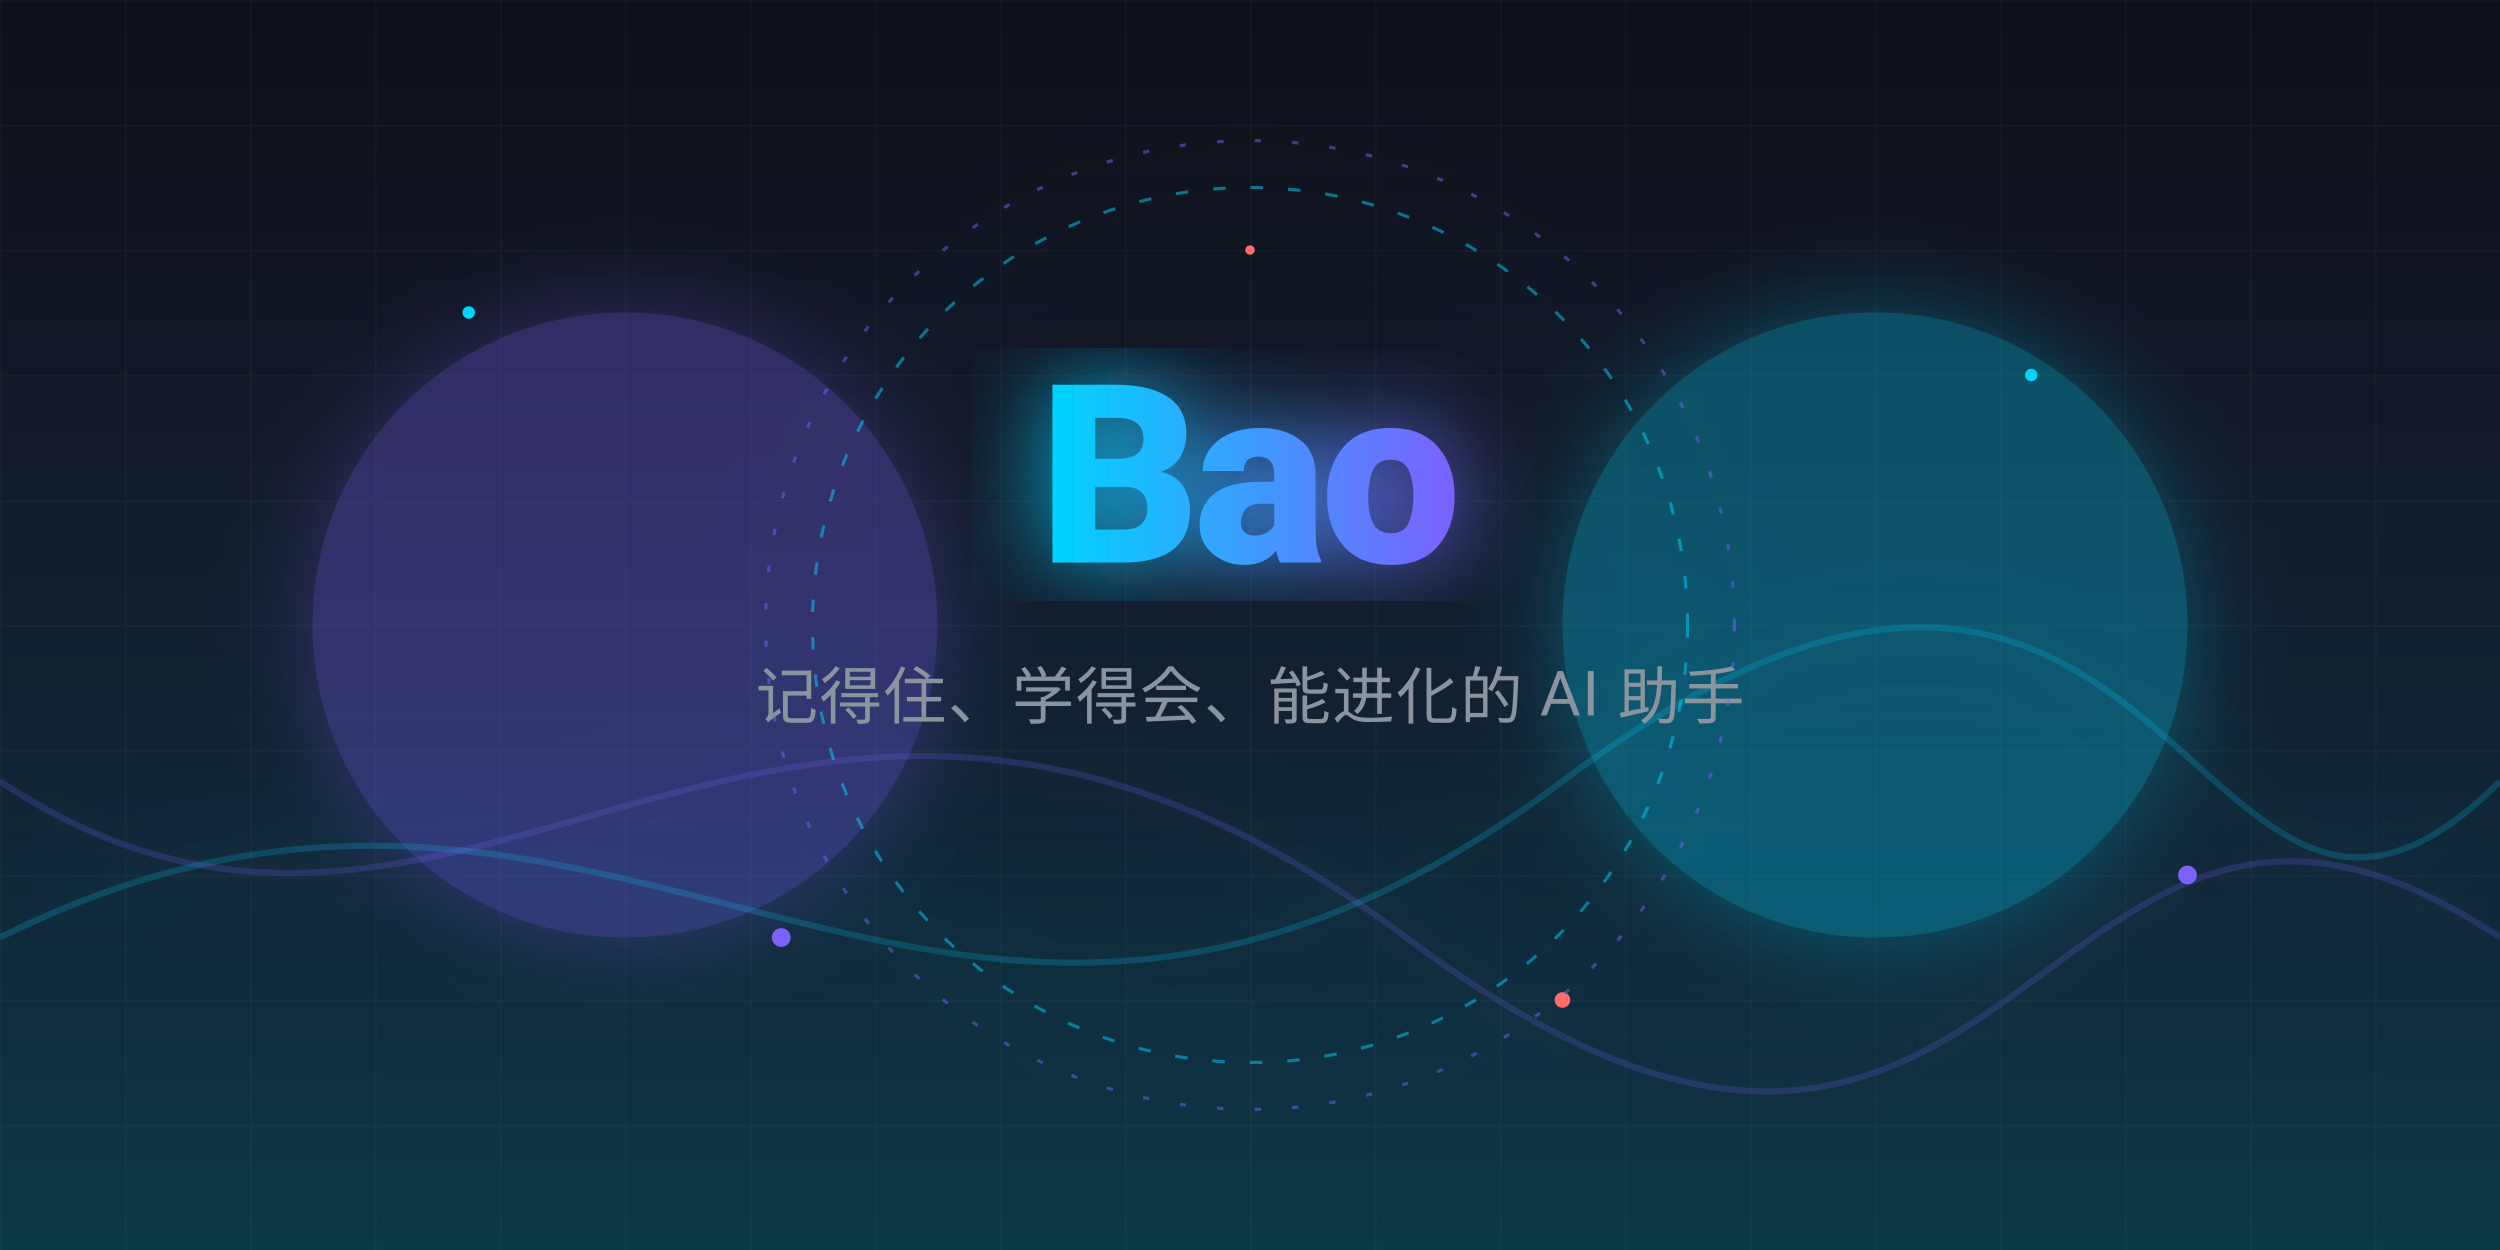
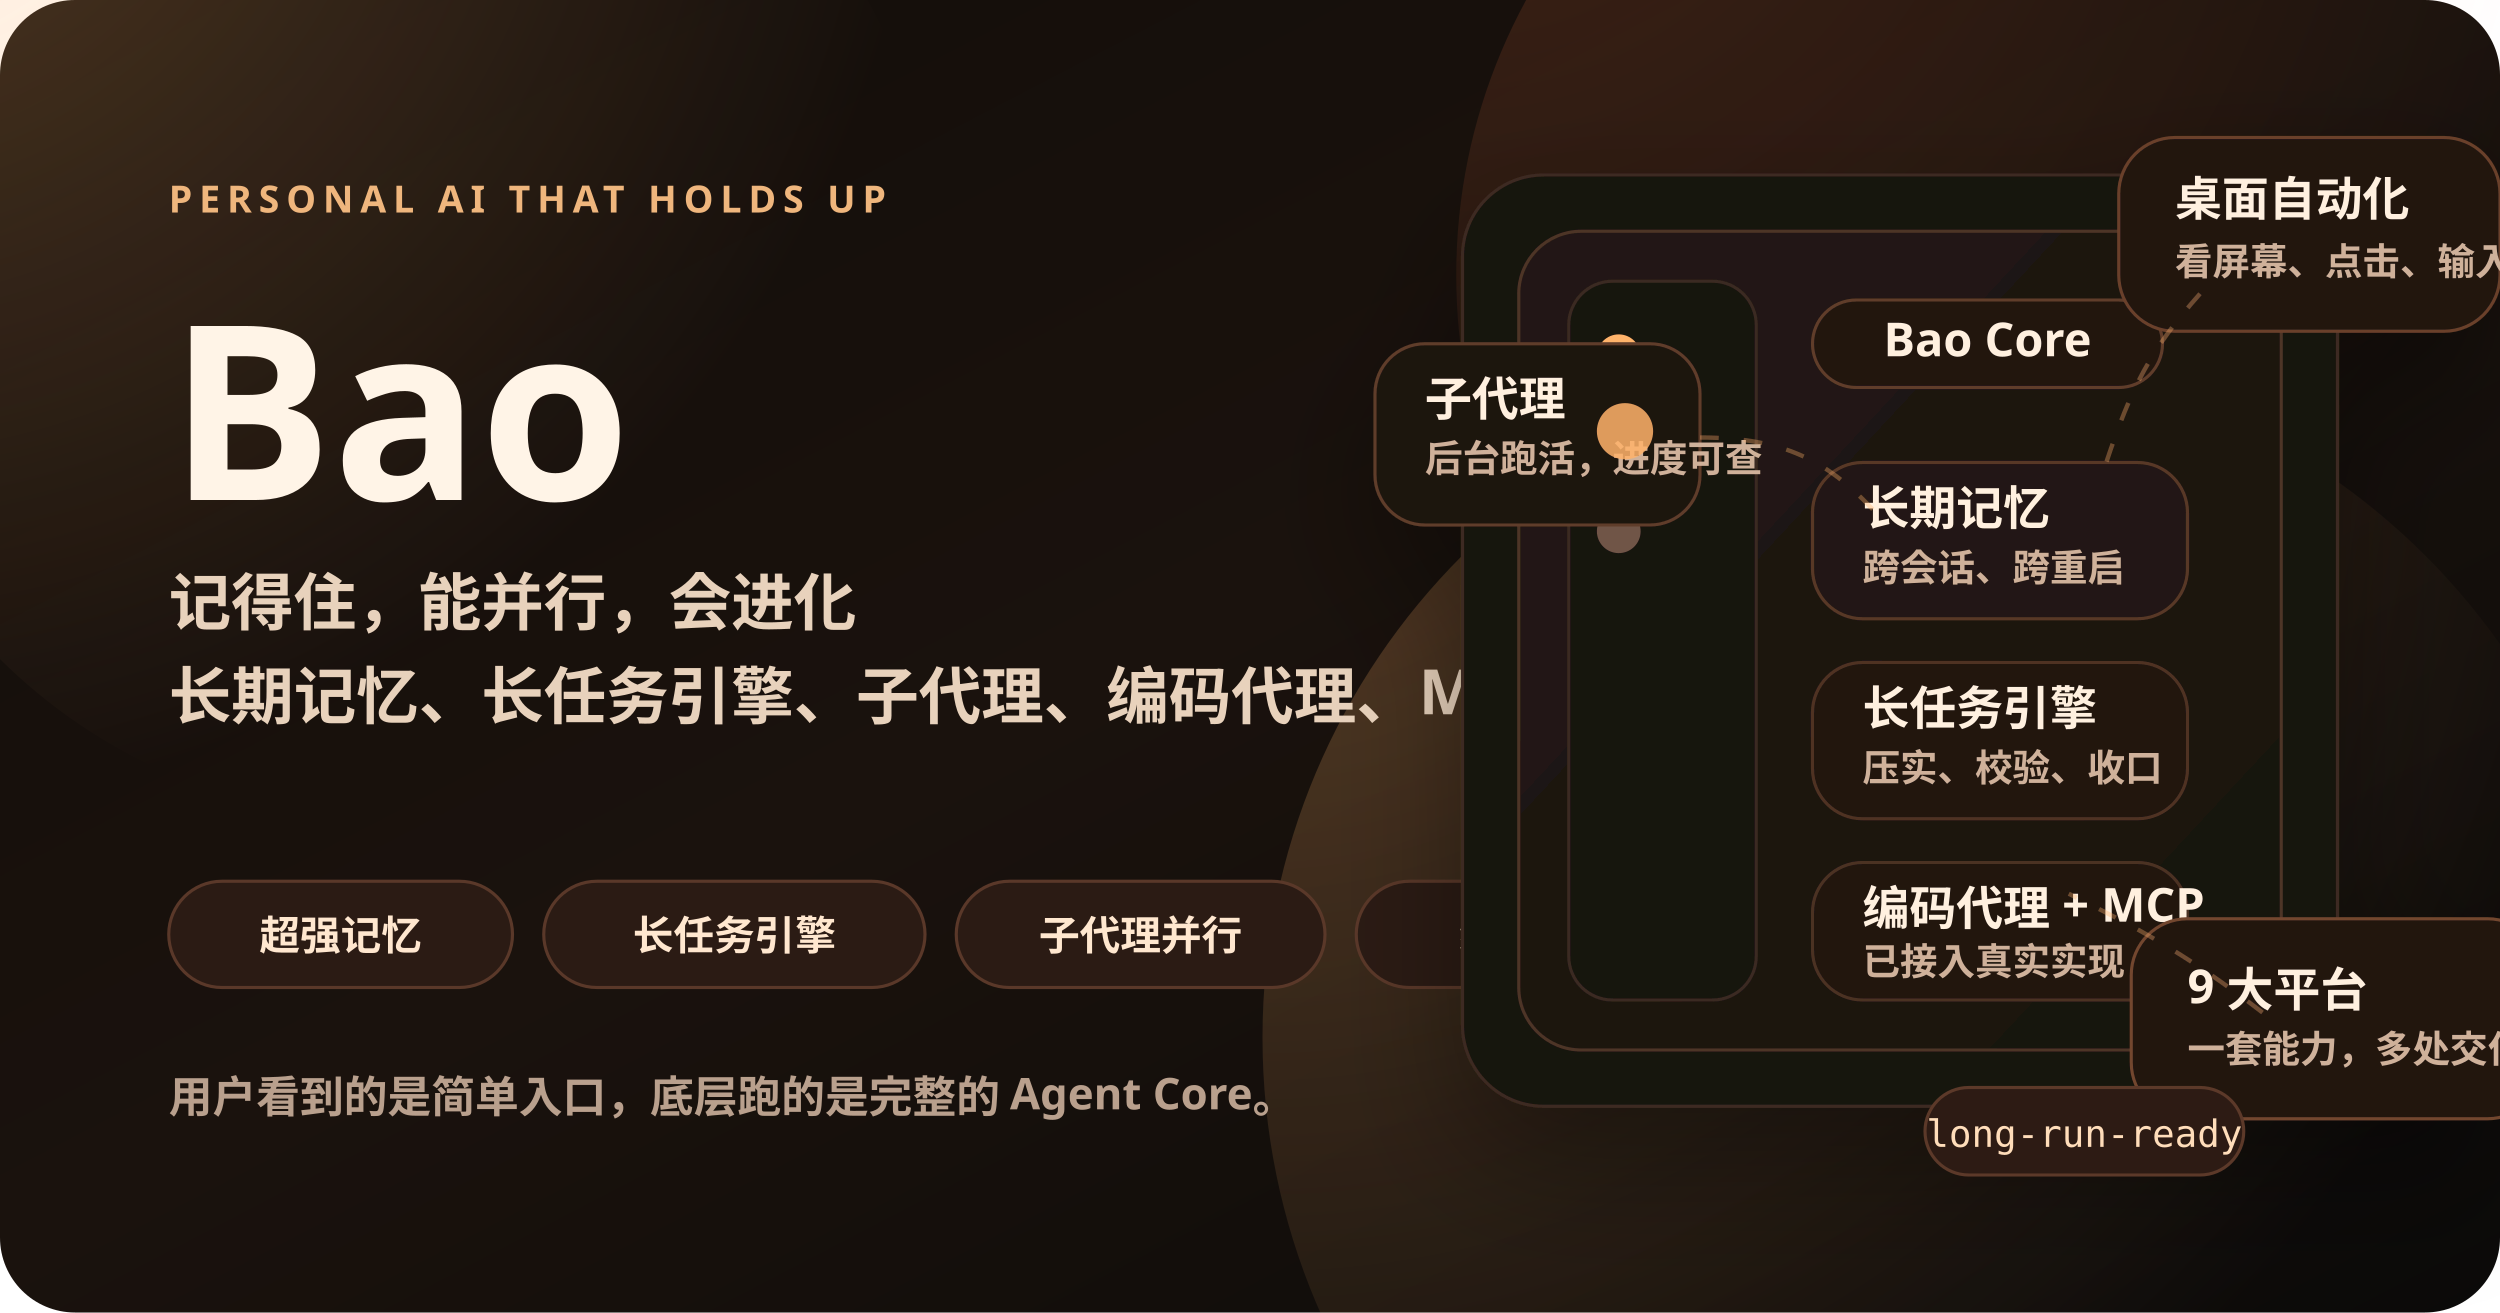
- <svg xmlns="http://www.w3.org/2000/svg" width="800" height="400">
+ <svg xmlns="http://www.w3.org/2000/svg" viewBox="0 0 800 420" width="800" height="420">
  <defs>
+     <linearGradient id="bg" x1="0" y1="0" x2="1" y2="1">
+       <stop offset="0%" stop-color="#120d0a" />
+       <stop offset="48%" stop-color="#1a120d" />
+       <stop offset="100%" stop-color="#0b0a09" />
+     </linearGradient>
+     <linearGradient id="panel" x1="0" y1="0" x2="1" y2="1">
+       <stop offset="0%" stop-color="#241914" />
+       <stop offset="100%" stop-color="#17110d" />
+     </linearGradient>
+     <linearGradient id="line" x1="0" y1="0" x2="1" y2="0">
+       <stop offset="0%" stop-color="#ffb36a" stop-opacity="0" />
+       <stop offset="48%" stop-color="#ffb36a" stop-opacity=".82" />
+       <stop offset="100%" stop-color="#ff7a45" stop-opacity="0" />
+     </linearGradient>
+     <radialGradient id="glowA" cx="0" cy="0" r="1">
+       <stop offset="0%" stop-color="#ffb36a" stop-opacity=".28" />
+       <stop offset="100%" stop-color="#ffb36a" stop-opacity="0" />
+     </radialGradient>
+     <radialGradient id="glowB" cx="0" cy="0" r="1">
+       <stop offset="0%" stop-color="#ff7a45" stop-opacity=".18" />
+       <stop offset="100%" stop-color="#ff7a45" stop-opacity="0" />
+     </radialGradient>
+     <filter id="shadow" x="-20%" y="-20%" width="140%" height="140%">
+       <feDropShadow dx="0" dy="18" stdDeviation="20" flood-color="#000000" flood-opacity=".34" />
+     </filter>
    <style>
-       @keyframes gradient-shift {
-         0% { stop-color: #00d4ff; }
-         50% { stop-color: #7b61ff; }
-         100% { stop-color: #00d4ff; }
-       }
-       @keyframes float {
-         0%, 100% { transform: translateY(0px); }
-         50% { transform: translateY(-10px); }
-       }
-       @keyframes pulse {
-         0%, 100% { opacity: 0.5; r: 80; }
-         50% { opacity: 0.8; r: 120; }
-       }
-       @keyframes dash {
-         to { stroke-dashoffset: -100; }
-       }
-       .bg { fill: #0d1117; }
-       .title { font-family: -apple-system, BlinkMacSystemFont, 'Segoe UI', Roboto, sans-serif; font-size: 80px; font-weight: 800; fill: url(#text-gradient); letter-spacing: -2px; }
-       .subtitle { font-family: -apple-system, BlinkMacSystemFont, 'Segoe UI', Roboto, sans-serif; font-size: 20px; font-weight: 400; fill: #8b949e; letter-spacing: 0.5px; }
-       .glow { filter: url(#glow); }
-       .particle { fill: #00d4ff; animation: float 4s ease-in-out infinite; }
-       .particle:nth-child(even) { animation-duration: 5s; animation-delay: -2s; fill: #7b61ff; }
-       .particle-red { fill: #ff6b6b; animation: float 6s ease-in-out infinite reverse; }
+       .display{font-family:"Avenir Next","PingFang SC","Noto Sans SC",sans-serif}
+       .mono{font-family:"SFMono-Regular","Menlo",monospace}
+       .eyebrow{font-size:12px;font-weight:700;letter-spacing:2.2px;fill:#efb67d}
+       .title{font-size:78px;font-weight:700;fill:#fff4e7}
+       .sub{font-size:20px;font-weight:600;fill:#e8d2bc}
+       .muted{font-size:14px;font-weight:600;fill:#b9a08d}
+       .pill{font-size:13px;font-weight:700;fill:#ffe7cf}
+       .cardTitle{font-size:15px;font-weight:700;fill:#fff0df}
+       .cardBody{font-size:12px;font-weight:600;fill:#cfb19a}
+       .wire{fill:none;stroke:#ffb36a;stroke-opacity:.35;stroke-width:1.4;stroke-dasharray:6 8}
+       @keyframes floatA{0%,100%{transform:translateY(0px)}50%{transform:translateY(-8px)}}
+       @keyframes floatB{0%,100%{transform:translateY(0px)}50%{transform:translateY(9px)}}
+       @keyframes pulse{0%,100%{opacity:.58}50%{opacity:1}}
+       @keyframes drift{0%,100%{transform:translateX(0px)}50%{transform:translateX(10px)}}
+       .floatA{animation:floatA 7s ease-in-out infinite}
+       .floatB{animation:floatB 8s ease-in-out infinite}
+       .pulse{animation:pulse 4.2s ease-in-out infinite}
+       .drift{animation:drift 8.6s ease-in-out infinite}
    </style>
-     <linearGradient id="text-gradient" x1="0%" y1="0%" x2="100%" y2="0%">
-       <stop offset="0%" stop-color="#00d4ff">
-         <animate attributeName="stop-color" values="#00d4ff;#7b61ff;#00d4ff" dur="4s" repeatCount="indefinite" />
-       </stop>
-       <stop offset="100%" stop-color="#7b61ff">
-         <animate attributeName="stop-color" values="#7b61ff;#ff6b6b;#7b61ff" dur="4s" repeatCount="indefinite" />
-       </stop>
-     </linearGradient>
-     <linearGradient id="grid-grad" x1="0%" y1="0%" x2="0%" y2="100%">
-       <stop offset="0%" stop-color="#7b61ff" stop-opacity="0" />
-       <stop offset="100%" stop-color="#00d4ff" stop-opacity="0.2" />
-     </linearGradient>
-     <filter id="glow" x="-20%" y="-20%" width="140%" height="140%">
-       <feGaussianBlur stdDeviation="15" result="blur" />
-       <feComposite in="SourceGraphic" in2="blur" operator="over" />
-     </filter>
-     <pattern id="grid" width="40" height="40" patternUnits="userSpaceOnUse">
-       <path d="M 40 0 L 0 0 0 40" fill="none" stroke="rgba(255,255,255,0.03)" stroke-width="1" />
-     </pattern>
  </defs>
-   <rect width="100%" height="100%" class="bg" />
-   <rect width="100%" height="100%" fill="url(#grid)" />
-   <rect width="100%" height="100%" fill="url(#grid-grad)" />
-   <circle cx="200" cy="200" r="100" fill="#7b61ff" opacity="0.3" filter="url(#glow)">
-     <animate attributeName="cx" values="200; 250; 200" dur="8s" repeatCount="indefinite" />
-     <animate attributeName="cy" values="200; 150; 200" dur="8s" repeatCount="indefinite" />
-     <animate attributeName="r" values="80; 120; 80" dur="8s" repeatCount="indefinite" />
-   </circle>
-   <circle cx="600" cy="200" r="100" fill="#00d4ff" opacity="0.3" filter="url(#glow)">
-     <animate attributeName="cx" values="600; 550; 600" dur="10s" repeatCount="indefinite" />
-     <animate attributeName="cy" values="200; 250; 200" dur="10s" repeatCount="indefinite" />
-     <animate attributeName="r" values="100; 150; 100" dur="10s" repeatCount="indefinite" />
-   </circle>
-   <path d="M 0,300 C 200,200 300,400 500,250 S 700,350 800,250" fill="none" stroke="rgba(0,212,255,0.2)" stroke-width="2" filter="url(#glow)" />
-   <path d="M 0,250 C 150,350 250,150 450,300 S 650,200 800,300" fill="none" stroke="rgba(123,97,255,0.2)" stroke-width="2" filter="url(#glow)" />
-   <circle cx="150" cy="100" r="2" class="particle" />
-   <circle cx="250" cy="300" r="3" class="particle" />
-   <circle cx="650" cy="120" r="2" class="particle" />
-   <circle cx="700" cy="280" r="3" class="particle" />
-   <circle cx="400" cy="80" r="1.5" class="particle-red" />
-   <circle cx="500" cy="320" r="2.5" class="particle-red" />
-   <g transform="translate(400, 180)" text-anchor="middle">
-     <text y="0" class="title glow">Bao</text>
-     <text y="50" class="subtitle">记得住、学得会、能进化的 AI 助手</text>
+   <rect width="800" height="420" rx="24" fill="url(#bg)" />
+   <circle cx="124" cy="86" r="176" fill="url(#glowA)" />
+   <circle cx="650" cy="88" r="184" fill="url(#glowB)" />
+   <circle cx="622" cy="332" r="218" fill="url(#glowA)" />
+   <path d="M42 50 H758" stroke="url(#line)" stroke-width="1.2" />
+   <path d="M52 374 H748" stroke="url(#line)" stroke-width="1.2" />
+   <g transform="translate(54 68)">
+     <text class="display eyebrow">PERSONAL AI THAT HOLDS UP</text>
+     <text y="92" class="display title">Bao</text>
+     <text y="132" class="display sub">记得住，能并行，会进化</text>
+     <text y="162" class="display sub">长期记忆、长任务引擎、子代理、编码代理、MCP 与桌面自动化都已打通。</text>
+     <g transform="translate(0 214)">
+       <rect width="110" height="34" rx="17" fill="#2b1b14" stroke="#5a3829" />
+       <text x="55" y="22" text-anchor="middle" class="display pill">超强记忆</text>
+       <rect x="120" width="122" height="34" rx="17" fill="#2b1b14" stroke="#5a3829" />
+       <text x="181" y="22" text-anchor="middle" class="display pill">长任务引擎</text>
+       <rect x="252" width="118" height="34" rx="17" fill="#2b1b14" stroke="#5a3829" />
+       <text x="311" y="22" text-anchor="middle" class="display pill">子代理并行</text>
+       <rect x="380" width="118" height="34" rx="17" fill="#2b1b14" stroke="#5a3829" />
+       <text x="439" y="22" text-anchor="middle" class="display pill">编码代理</text>
+     </g>
+     <text y="288" class="display muted">用户看到的是简单入口，底层跑的是完整的 Agent Core。</text>
  </g>
-   <g transform="translate(400, 200)" opacity="0.5" stroke="#00d4ff" stroke-width="1" fill="none">
-     <circle cx="0" cy="0" r="140" stroke-dasharray="4 8" class="glow">
-       <animateTransform attributeName="transform" type="rotate" from="0" to="360" dur="30s" repeatCount="indefinite" />
-     </circle>
-     <circle cx="0" cy="0" r="155" stroke-dasharray="2 10" stroke="#7b61ff" class="glow">
-       <animateTransform attributeName="transform" type="rotate" from="360" to="0" dur="40s" repeatCount="indefinite" />
-     </circle>
+   <g transform="translate(468 56)" filter="url(#shadow)">
+     <g class="floatA">
+       <rect width="280" height="298" rx="26" fill="#17120f" stroke="#3d2a20" />
+       <rect x="18" y="18" width="244" height="262" rx="20" fill="url(#panel)" stroke="#4e3427" />
+       <rect x="34" y="34" width="60" height="230" rx="14" fill="#18120f" stroke="#3a2a21" />
+       <circle cx="50" cy="58" r="7" fill="#ffb36a" />
+       <circle cx="50" cy="86" r="7" fill="#d08d5d" />
+       <circle cx="50" cy="114" r="7" fill="#705547" />
+       <rect x="112" y="40" width="112" height="28" rx="14" fill="#211611" stroke="#603d2b" />
+       <text x="168" y="58" text-anchor="middle" class="display cardTitle">Bao Core</text>
+       <rect x="112" y="92" width="120" height="50" rx="16" fill="#231712" stroke="#593928" />
+       <text x="128" y="112" class="display cardTitle">长期记忆</text>
+       <text x="128" y="130" class="display cardBody">跨会话、跨重启</text>
+       <rect x="112" y="156" width="120" height="50" rx="16" fill="#201610" stroke="#503324" />
+       <text x="128" y="176" class="display cardTitle">长任务引擎</text>
+       <text x="128" y="194" class="display cardBody">压实、校验、收口</text>
+       <rect x="112" y="220" width="120" height="44" rx="16" fill="#201610" stroke="#4c3124" />
+       <text x="128" y="240" class="display cardTitle">编码代理 + MCP</text>
+       <text x="128" y="256" class="display cardBody">已接入真实实现</text>
+     </g>
+     <g transform="translate(-28 54)" class="pulse">
+       <rect width="104" height="58" rx="16" fill="#1f1510" stroke="#5f3c2a" />
+       <text x="16" y="23" class="display cardTitle">子代理</text>
+       <text x="16" y="41" class="display cardBody">后台跑活，进度可查</text>
+       <circle cx="80" cy="28" r="9" fill="#ffb36a" fill-opacity=".85" />
+     </g>
+     <g transform="translate(210 -12)" class="drift">
+       <rect width="122" height="62" rx="18" fill="#201611" stroke="#6a412c" />
+       <text x="18" y="25" class="display cardTitle">桌面自动化</text>
+       <text x="18" y="44" class="display cardBody">看屏幕、点击、输入</text>
+     </g>
+     <g transform="translate(214 238)" class="floatB">
+       <rect width="132" height="64" rx="18" fill="#211611" stroke="#73462f" />
+       <text x="18" y="27" class="display cardTitle">9 大平台</text>
+       <text x="18" y="46" class="display cardBody">一套能力，多处交付</text>
+     </g>
+     <path d="M76 84 C104 84 118 92 134 110" class="wire" />
+     <path d="M236 38 C220 56 214 68 206 92" class="wire" />
+     <path d="M256 268 C230 248 214 240 194 230" class="wire" />
+   </g>
+   <g transform="translate(616 348)">
+     <rect width="102" height="28" rx="14" fill="#2d1b14" stroke="#5c3929" />
+     <text x="51" y="19" text-anchor="middle" class="mono" font-size="12" fill="#ffddba">long-run-ready</text>
  </g>
</svg>
